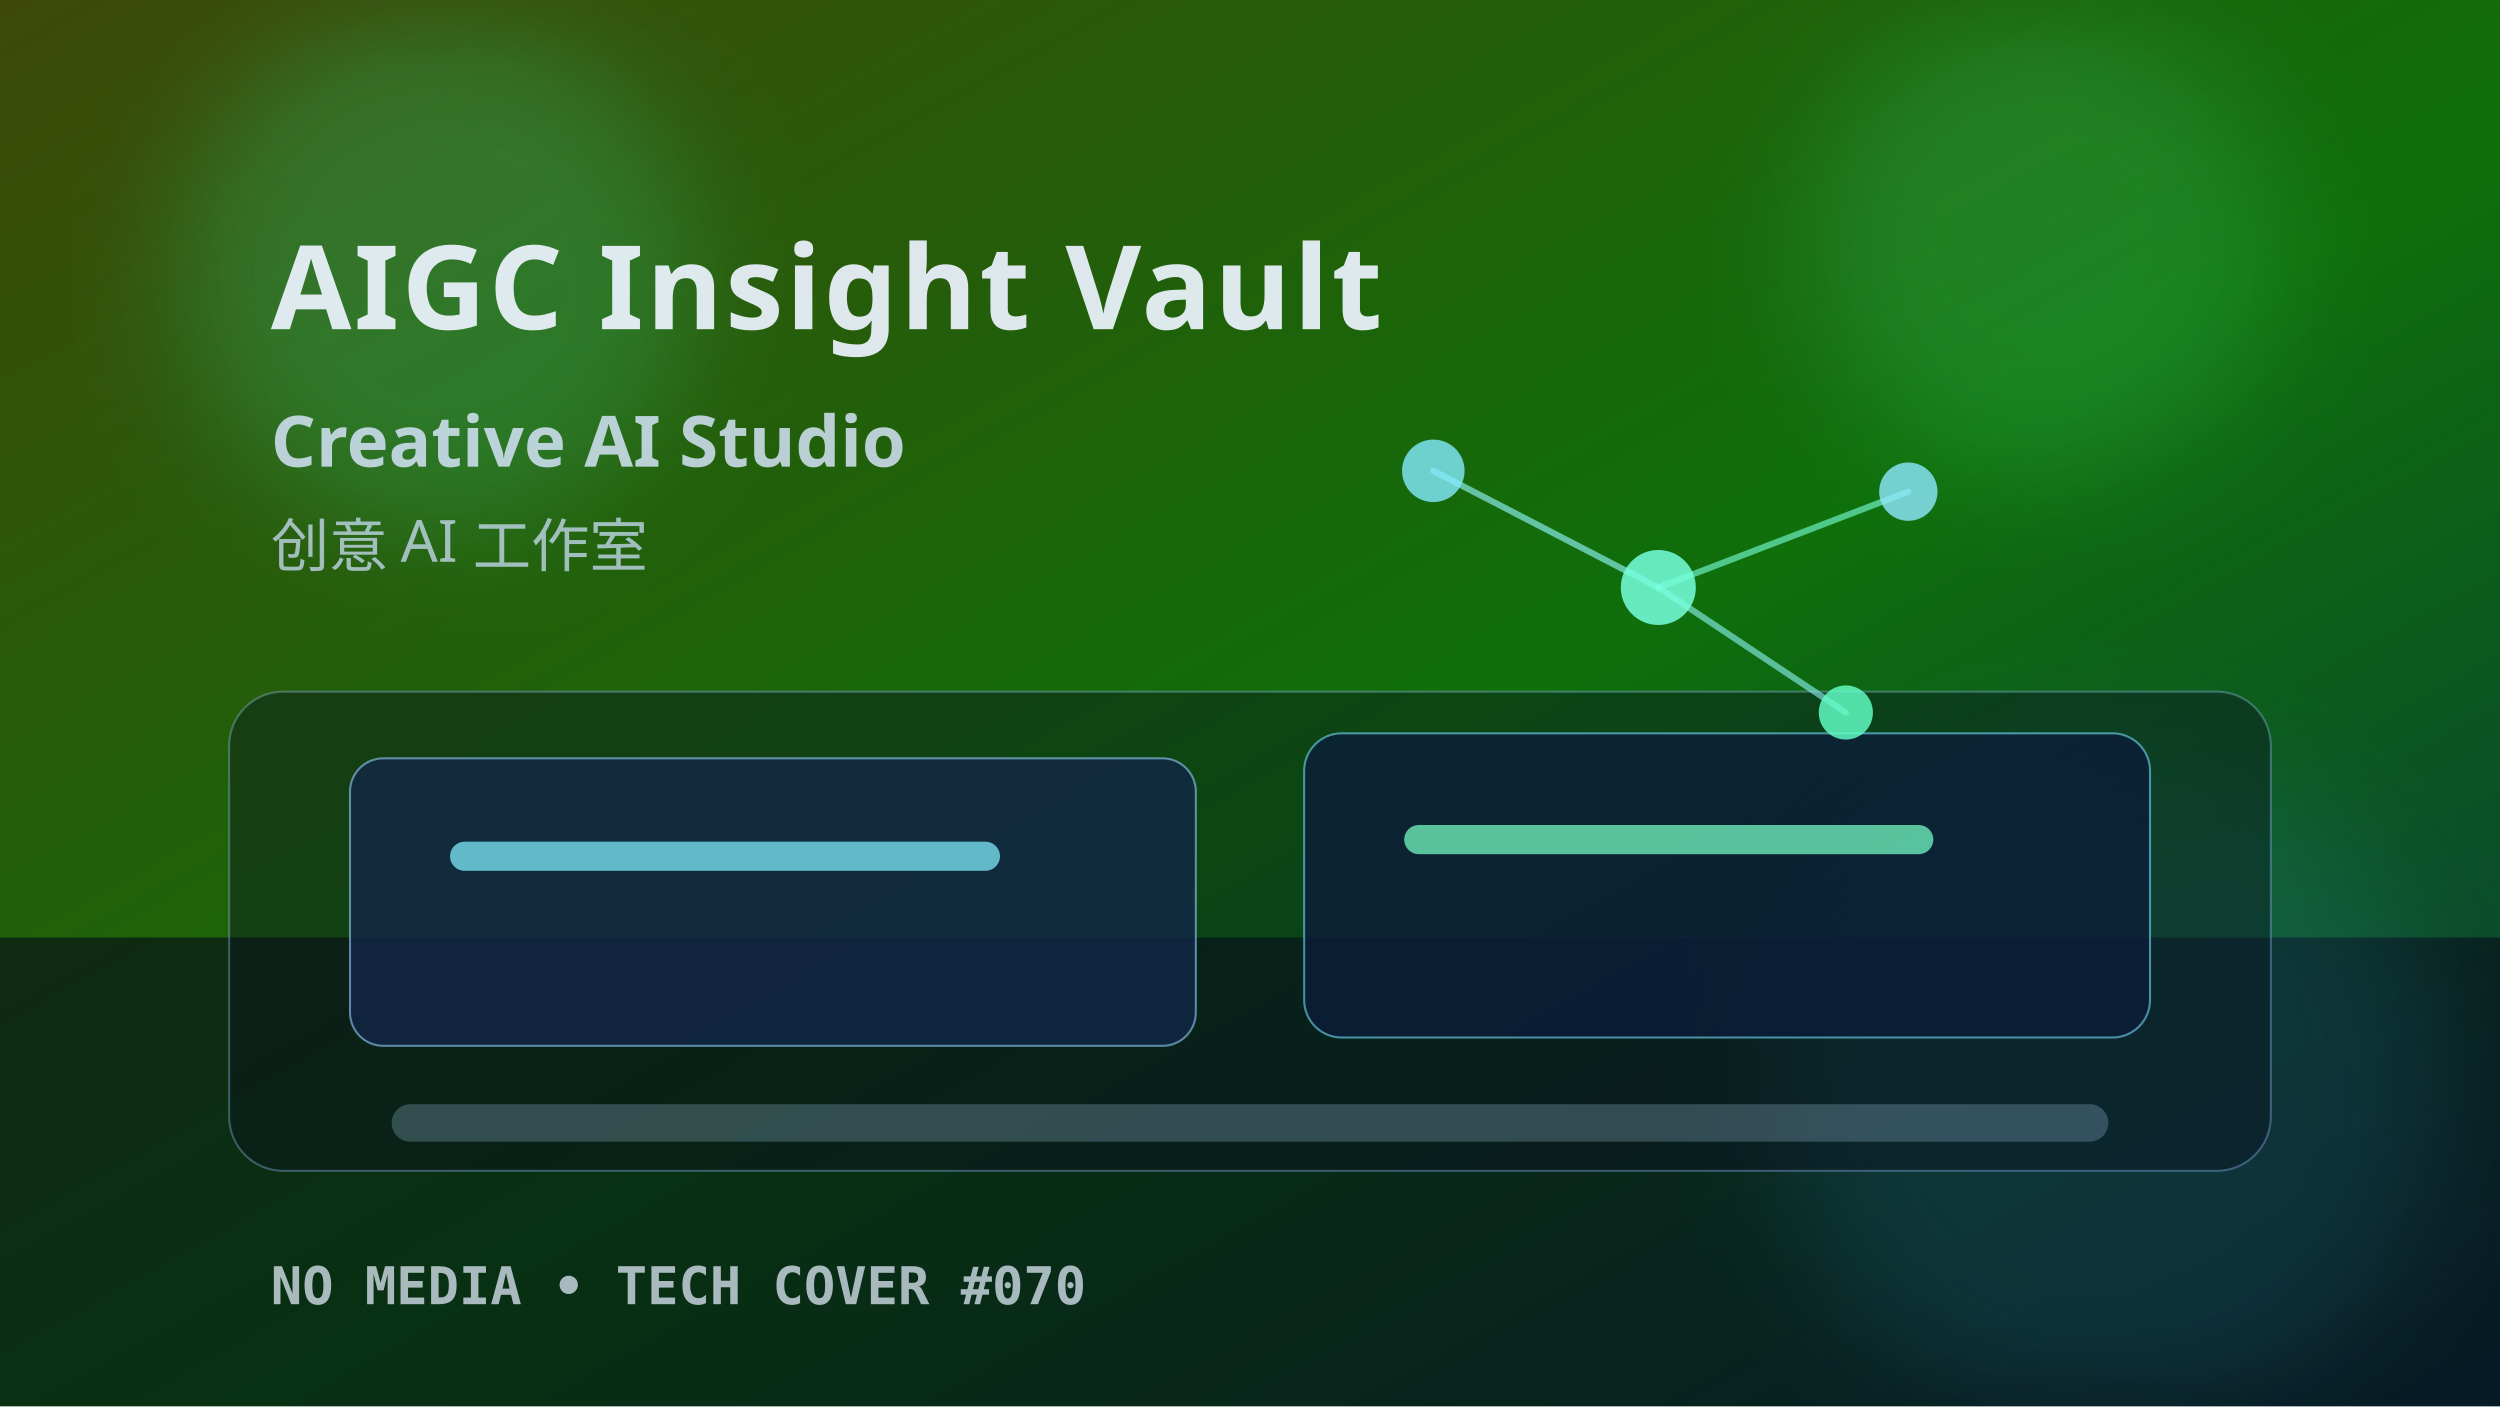
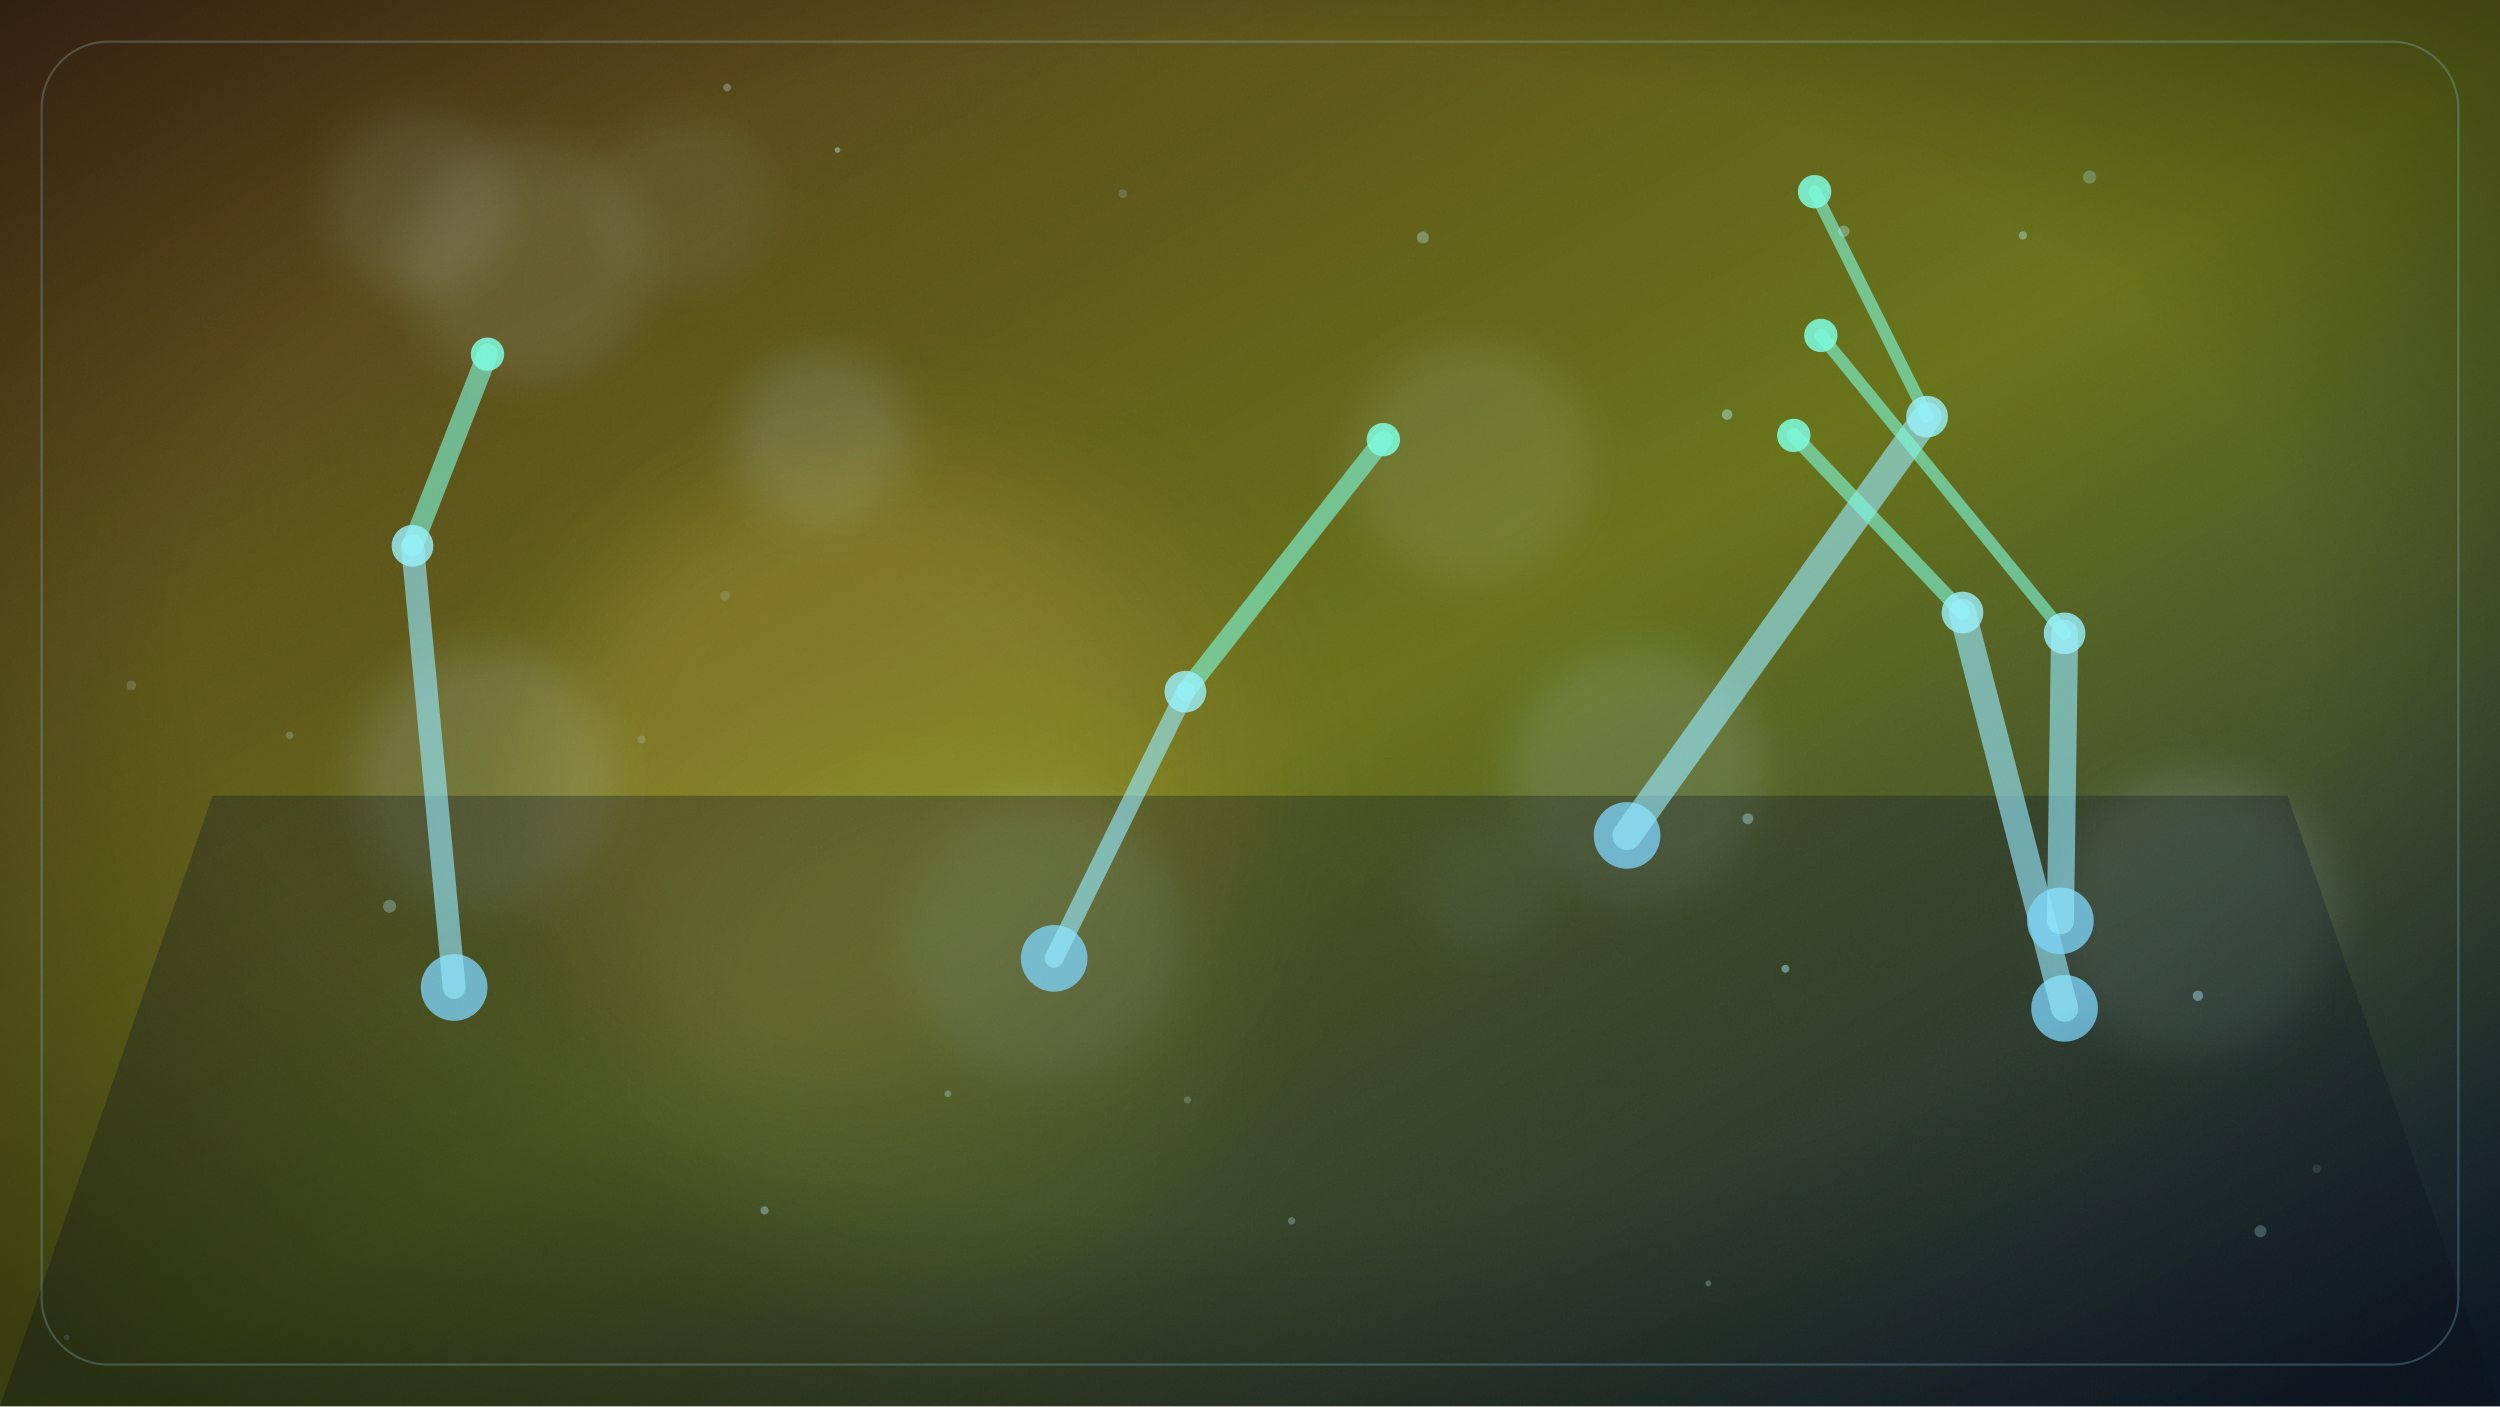
- <svg xmlns="http://www.w3.org/2000/svg" width="1200" height="675" viewBox="0 0 1200 675" role="img" aria-label="AIGC fallback cover 70" data-scene="creative-studio">
+ <svg xmlns="http://www.w3.org/2000/svg" width="1200" height="675" viewBox="0 0 1200 675" role="img" aria-label="AIGC fallback cover 70" data-scene="scene-10">
  <defs>
-     <linearGradient id="g70" x1="0" y1="0" x2="1" y2="1">
-       <stop offset="0%" stop-color="hsl(70, 78%, 16%)" />
-       <stop offset="55%" stop-color="hsl(118, 82%, 24%)" />
-       <stop offset="100%" stop-color="hsl(190, 74%, 14%)" />
+     <linearGradient id="bg-70" x1="0" y1="0" x2="1" y2="1">
+       <stop offset="0%" stop-color="hsl(29, 82%, 16%)" />
+       <stop offset="52%" stop-color="hsl(66, 84%, 23%)" />
+       <stop offset="100%" stop-color="hsl(216, 78%, 12%)" />
    </linearGradient>
-     <filter id="blur" x="-20%" y="-20%" width="140%" height="140%">
-       <feGaussianBlur stdDeviation="28" />
+     <filter id="blur-70" x="-25%" y="-25%" width="150%" height="150%">
+       <feGaussianBlur stdDeviation="26" />
    </filter>
+     <filter id="soft-70" x="-25%" y="-25%" width="150%" height="150%">
+       <feGaussianBlur stdDeviation="10" />
+     </filter>
+     <filter id="grain-70" x="0%" y="0%" width="100%" height="100%">
+       <feTurbulence type="fractalNoise" baseFrequency="0.9" numOctaves="2" seed="910" stitchTiles="stitch" />
+       <feColorMatrix type="saturate" values="0" />
+       <feComponentTransfer>
+         <feFuncA type="table" tableValues="0 0.05" />
+       </feComponentTransfer>
+     </filter>
+     <radialGradient id="vignette-70" cx="50%" cy="45%" r="70%">
+       <stop offset="60%" stop-color="rgba(0,0,0,0)" />
+       <stop offset="100%" stop-color="rgba(0,0,0,0.45)" />
+     </radialGradient>
  </defs>
-   <rect width="1200" height="675" fill="url(#g70)" />
-   <rect y="450" width="1200" height="225" fill="rgba(5, 10, 24, 0.62)" />
-   <circle cx="210" cy="130" r="124" fill="hsl(154, 92%, 60%)" opacity="0.2" filter="url(#blur)" />
-   <circle cx="980" cy="115" r="112" fill="hsl(148, 94%, 66%)" opacity="0.16" filter="url(#blur)" />
-   <circle cx="1010" cy="520" r="160" fill="hsl(200, 90%, 62%)" opacity="0.12" filter="url(#blur)" />
-   <g id="workspace-desk">
-     <rect x="110" y="332" width="980" height="230" rx="26" fill="rgba(8, 16, 32, 0.42)" stroke="rgba(158,198,255,0.34)" />
-     <rect x="168" y="364" width="406" height="138" rx="16" fill="rgba(18, 38, 70, 0.82)" stroke="rgba(150,210,255,0.58)" />
-     <rect x="626" y="352" width="406" height="146" rx="18" fill="rgba(12, 28, 56, 0.82)" stroke="rgba(120,230,255,0.56)" />
-     <rect x="216" y="404" width="264" height="14" rx="7" fill="rgba(130, 240, 255, 0.72)" />
-     <rect x="674" y="396" width="254" height="14" rx="7" fill="rgba(120, 255, 198, 0.72)" />
-     <rect x="188" y="530" width="824" height="18" rx="9" fill="rgba(185, 220, 255, 0.24)" />
+   <rect width="1200" height="675" fill="url(#bg-70)" />
+   <circle cx="439" cy="384" r="175" fill="hsl(29, 92%, 62%)" opacity="0.11" filter="url(#blur-70)" />
+   <circle cx="403" cy="374" r="146" fill="hsl(55, 92%, 62%)" opacity="0.12" filter="url(#blur-70)" />
+   <circle cx="453" cy="498" r="134" fill="hsl(81, 92%, 62%)" opacity="0.10" filter="url(#blur-70)" />
+   <circle cx="233" cy="374" r="63" fill="rgba(210,240,255,0.14)" filter="url(#soft-70)" />
+   <circle cx="253" cy="125" r="58" fill="rgba(210,240,255,0.10)" filter="url(#soft-70)" />
+   <circle cx="1053" cy="439" r="68" fill="rgba(210,240,255,0.14)" filter="url(#soft-70)" />
+   <circle cx="329" cy="98" r="41" fill="rgba(210,240,255,0.06)" filter="url(#soft-70)" />
+   <circle cx="786" cy="372" r="61" fill="rgba(210,240,255,0.13)" filter="url(#soft-70)" />
+   <circle cx="394" cy="211" r="42" fill="rgba(210,240,255,0.13)" filter="url(#soft-70)" />
+   <circle cx="713" cy="425" r="32" fill="rgba(210,240,255,0.09)" filter="url(#soft-70)" />
+   <circle cx="200" cy="97" r="44" fill="rgba(210,240,255,0.10)" filter="url(#soft-70)" />
+   <circle cx="706" cy="222" r="57" fill="rgba(210,240,255,0.10)" filter="url(#soft-70)" />
+   <circle cx="500" cy="451" r="67" fill="rgba(210,240,255,0.13)" filter="url(#soft-70)" />
+   <polygon points="0,675 1200,675 1098,382 102,382" fill="rgba(8,16,28,0.35)" />
+   <g id="scene-robot-arms">
+     <g>
+       <circle cx="506" cy="460" r="16" fill="rgba(120,215,255,0.75)" />
+       <line x1="506" y1="460" x2="569" y2="332" stroke="rgba(145,235,255,0.62)" stroke-width="9" stroke-linecap="round" />
+       <line x1="569" y1="332" x2="664" y2="211" stroke="rgba(120,255,220,0.6)" stroke-width="9" stroke-linecap="round" />
+       <circle cx="569" cy="332" r="10" fill="rgba(150,245,255,0.8)" />
+       <circle cx="664" cy="211" r="8" fill="rgba(120,255,220,0.86)" />
+     </g>
+     <g>
+       <circle cx="781" cy="401" r="16" fill="rgba(120,215,255,0.75)" />
+       <line x1="781" y1="401" x2="925" y2="200" stroke="rgba(145,235,255,0.62)" stroke-width="14" stroke-linecap="round" />
+       <line x1="925" y1="200" x2="871" y2="92" stroke="rgba(120,255,220,0.6)" stroke-width="6" stroke-linecap="round" />
+       <circle cx="925" cy="200" r="10" fill="rgba(150,245,255,0.8)" />
+       <circle cx="871" cy="92" r="8" fill="rgba(120,255,220,0.86)" />
+     </g>
+     <g>
+       <circle cx="991" cy="484" r="16" fill="rgba(120,215,255,0.75)" />
+       <line x1="991" y1="484" x2="942" y2="294" stroke="rgba(145,235,255,0.62)" stroke-width="13" stroke-linecap="round" />
+       <line x1="942" y1="294" x2="861" y2="209" stroke="rgba(120,255,220,0.6)" stroke-width="7" stroke-linecap="round" />
+       <circle cx="942" cy="294" r="10" fill="rgba(150,245,255,0.8)" />
+       <circle cx="861" cy="209" r="8" fill="rgba(120,255,220,0.86)" />
+     </g>
+     <g>
+       <circle cx="218" cy="474" r="16" fill="rgba(120,215,255,0.75)" />
+       <line x1="218" y1="474" x2="198" y2="262" stroke="rgba(145,235,255,0.62)" stroke-width="11" stroke-linecap="round" />
+       <line x1="198" y1="262" x2="234" y2="170" stroke="rgba(120,255,220,0.6)" stroke-width="10" stroke-linecap="round" />
+       <circle cx="198" cy="262" r="10" fill="rgba(150,245,255,0.8)" />
+       <circle cx="234" cy="170" r="8" fill="rgba(120,255,220,0.86)" />
+     </g>
+     <g>
+       <circle cx="989" cy="442" r="16" fill="rgba(120,215,255,0.75)" />
+       <line x1="989" y1="442" x2="991" y2="304" stroke="rgba(145,235,255,0.62)" stroke-width="13" stroke-linecap="round" />
+       <line x1="991" y1="304" x2="874" y2="161" stroke="rgba(120,255,220,0.6)" stroke-width="6" stroke-linecap="round" />
+       <circle cx="991" cy="304" r="10" fill="rgba(150,245,255,0.8)" />
+       <circle cx="874" cy="161" r="8" fill="rgba(120,255,220,0.86)" />
+     </g>
  </g>
-   <g id="ai-network" stroke-linecap="round">
-     <line x1="688" y1="226" x2="796" y2="282" stroke="rgba(147, 250, 255, 0.62)" stroke-width="3" />
-     <line x1="796" y1="282" x2="916" y2="236" stroke="rgba(120, 255, 214, 0.62)" stroke-width="3" />
-     <line x1="796" y1="282" x2="886" y2="342" stroke="rgba(147, 250, 255, 0.58)" stroke-width="3" />
-     <circle cx="688" cy="226" r="15" fill="rgba(132, 235, 255, 0.8)" />
-     <circle cx="796" cy="282" r="18" fill="rgba(119, 255, 221, 0.85)" />
-     <circle cx="916" cy="236" r="14" fill="rgba(143, 232, 255, 0.8)" />
-     <circle cx="886" cy="342" r="13" fill="rgba(99, 255, 199, 0.82)" />
+   <g id="scene-sparkles">
+     <circle cx="885" cy="111" r="2.75" fill="rgba(180,240,255,0.37)" />
+     <circle cx="1003" cy="85" r="3.17" fill="rgba(180,240,255,0.30)" />
+     <circle cx="683" cy="114" r="2.88" fill="rgba(180,240,255,0.34)" />
+     <circle cx="570" cy="528" r="1.74" fill="rgba(180,240,255,0.23)" />
+     <circle cx="820" cy="616" r="1.40" fill="rgba(180,240,255,0.35)" />
+     <circle cx="139" cy="353" r="1.83" fill="rgba(180,240,255,0.23)" />
+     <circle cx="857" cy="465" r="1.90" fill="rgba(180,240,255,0.45)" />
+     <circle cx="1085" cy="591" r="2.88" fill="rgba(180,240,255,0.37)" />
+     <circle cx="32" cy="642" r="1.38" fill="rgba(180,240,255,0.26)" />
+     <circle cx="402" cy="72" r="1.35" fill="rgba(180,240,255,0.43)" />
+     <circle cx="971" cy="113" r="2.01" fill="rgba(180,240,255,0.39)" />
+     <circle cx="829" cy="199" r="2.53" fill="rgba(180,240,255,0.44)" />
+     <circle cx="1055" cy="478" r="2.48" fill="rgba(180,240,255,0.45)" />
+     <circle cx="1112" cy="561" r="2.03" fill="rgba(180,240,255,0.15)" />
+     <circle cx="455" cy="525" r="1.60" fill="rgba(180,240,255,0.31)" />
+     <circle cx="367" cy="581" r="1.95" fill="rgba(180,240,255,0.41)" />
+     <circle cx="620" cy="586" r="1.78" fill="rgba(180,240,255,0.30)" />
+     <circle cx="63" cy="329" r="2.34" fill="rgba(180,240,255,0.20)" />
+     <circle cx="349" cy="42" r="1.86" fill="rgba(180,240,255,0.34)" />
+     <circle cx="539" cy="93" r="2.11" fill="rgba(180,240,255,0.18)" />
+     <circle cx="348" cy="286" r="2.31" fill="rgba(180,240,255,0.17)" />
+     <circle cx="308" cy="355" r="1.92" fill="rgba(180,240,255,0.20)" />
+     <circle cx="187" cy="435" r="3.12" fill="rgba(180,240,255,0.31)" />
+     <circle cx="839" cy="393" r="2.60" fill="rgba(180,240,255,0.38)" />
  </g>
-   <text x="130" y="158" fill="rgba(238,244,255,0.92)" font-family="'Segoe UI', 'PingFang SC', 'Microsoft YaHei', sans-serif" font-size="56" font-weight="700" letter-spacing="1.2">AIGC Insight Vault</text>
-   <text x="130" y="224" fill="rgba(218,232,255,0.82)" font-family="'Segoe UI', 'PingFang SC', 'Microsoft YaHei', sans-serif" font-size="34" font-weight="600">Creative AI Studio</text>
-   <text x="130" y="272" fill="rgba(210,226,255,0.72)" font-family="'Segoe UI', 'PingFang SC', 'Microsoft YaHei', sans-serif" font-size="28" font-weight="500">创意 AI 工作室</text>
-   <text x="130" y="626" fill="rgba(230,240,255,0.72)" font-family="'JetBrains Mono', 'Menlo', monospace" font-size="25" font-weight="600">NO MEDIA • TECH COVER #070</text>
+   <rect width="1200" height="675" fill="rgba(190,220,255,0.06)" />
+   <rect width="1200" height="675" filter="url(#grain-70)" />
+   <rect width="1200" height="675" fill="url(#vignette-70)" />
+   <rect x="20" y="20" width="1160" height="635" rx="32" fill="none" stroke="rgba(155,220,255,0.24)" />
</svg>
